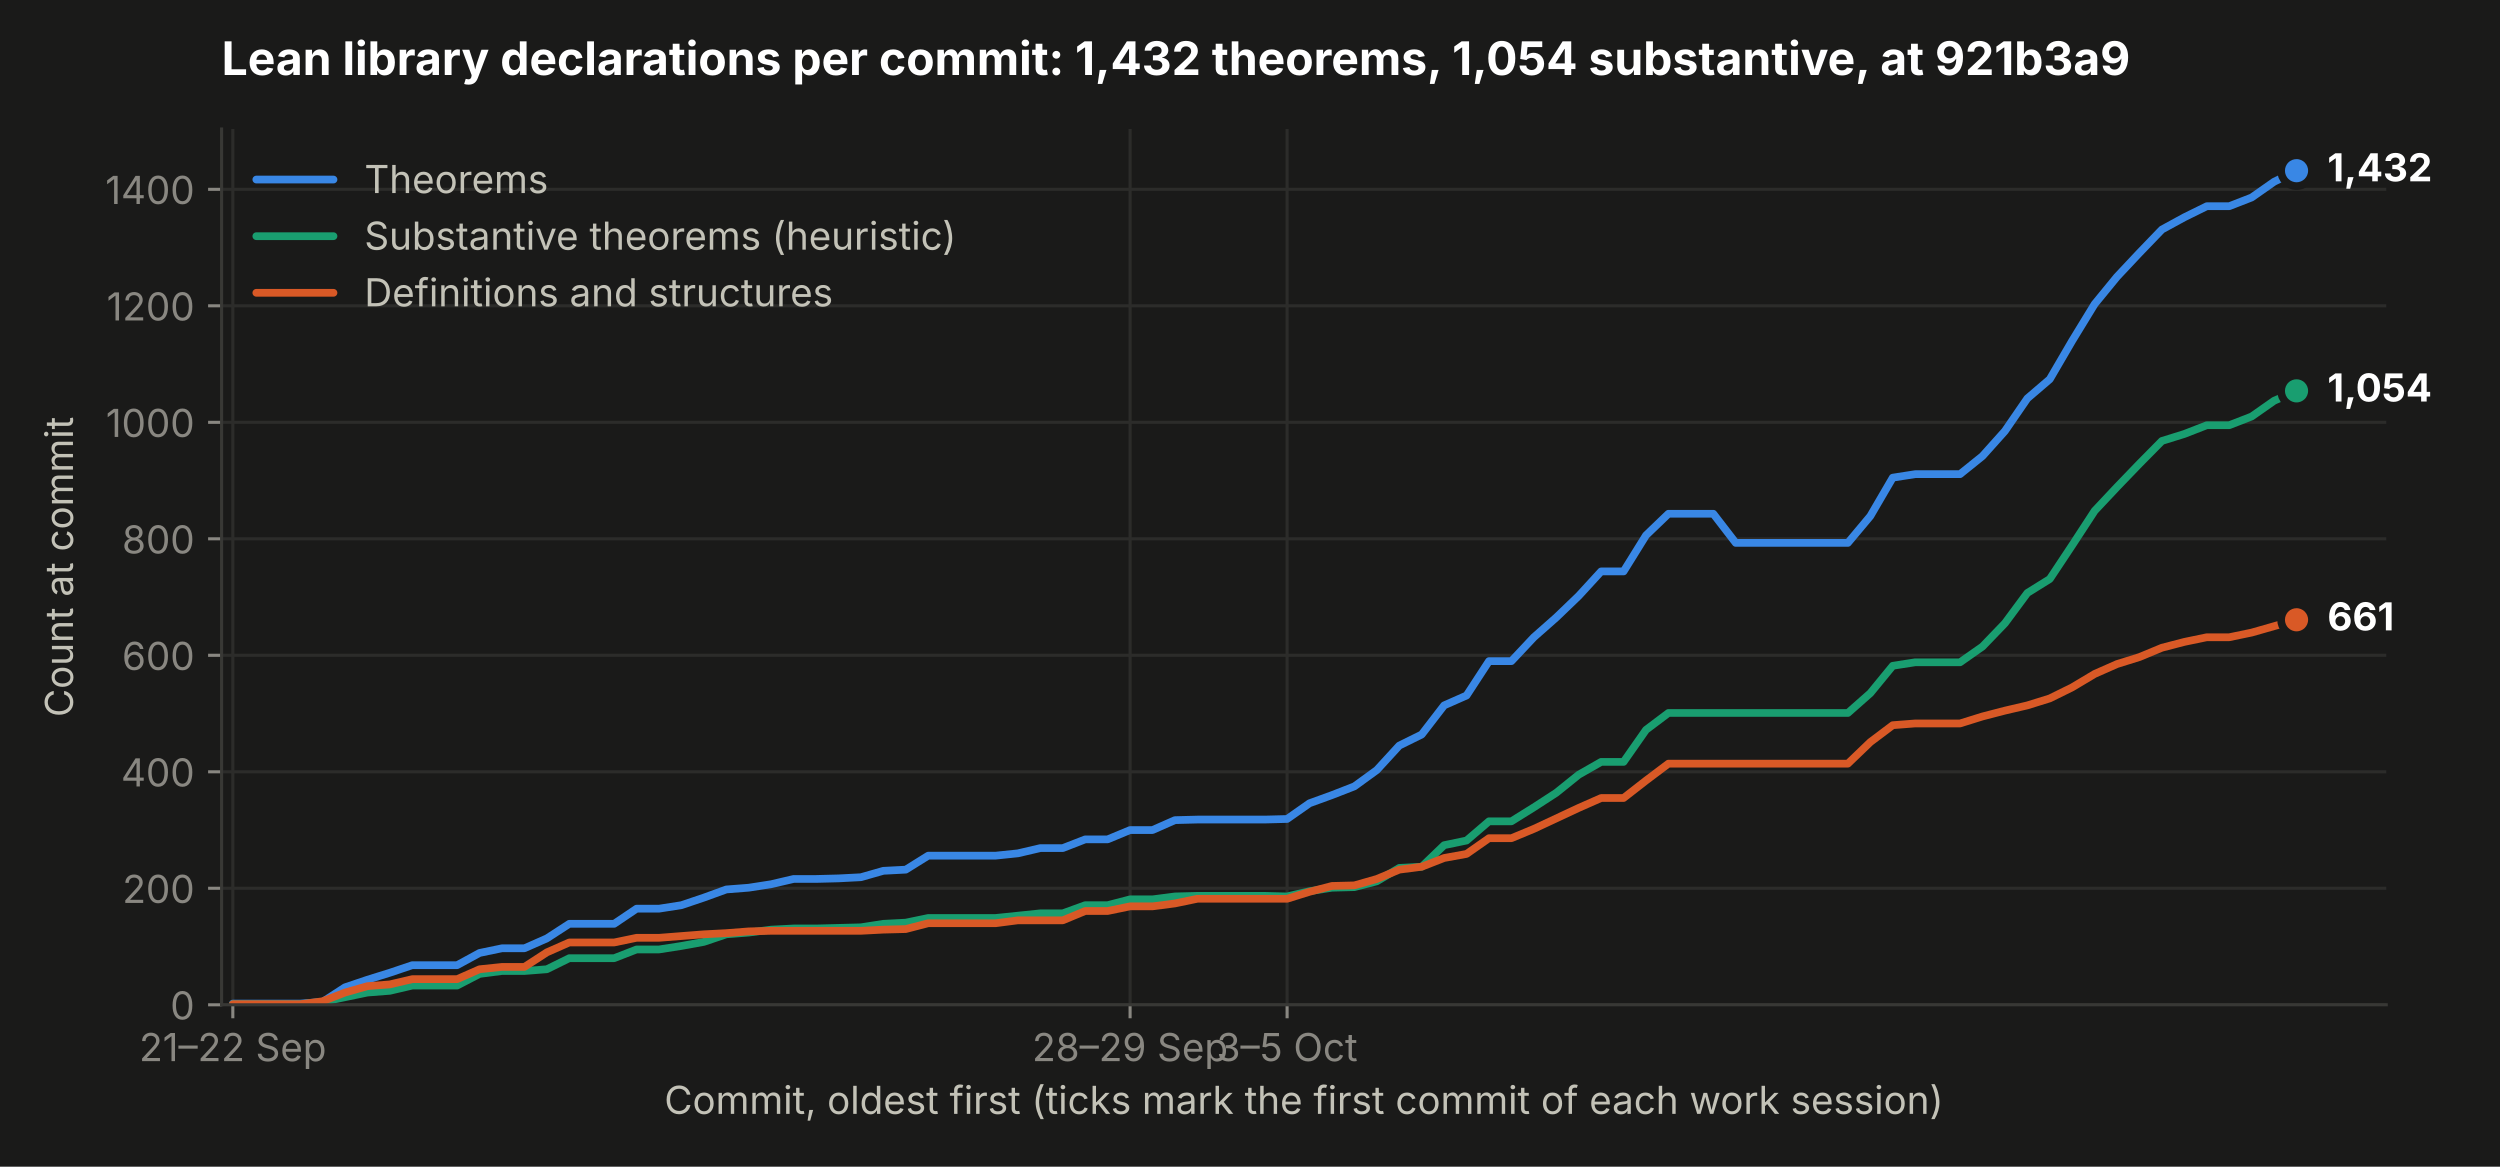
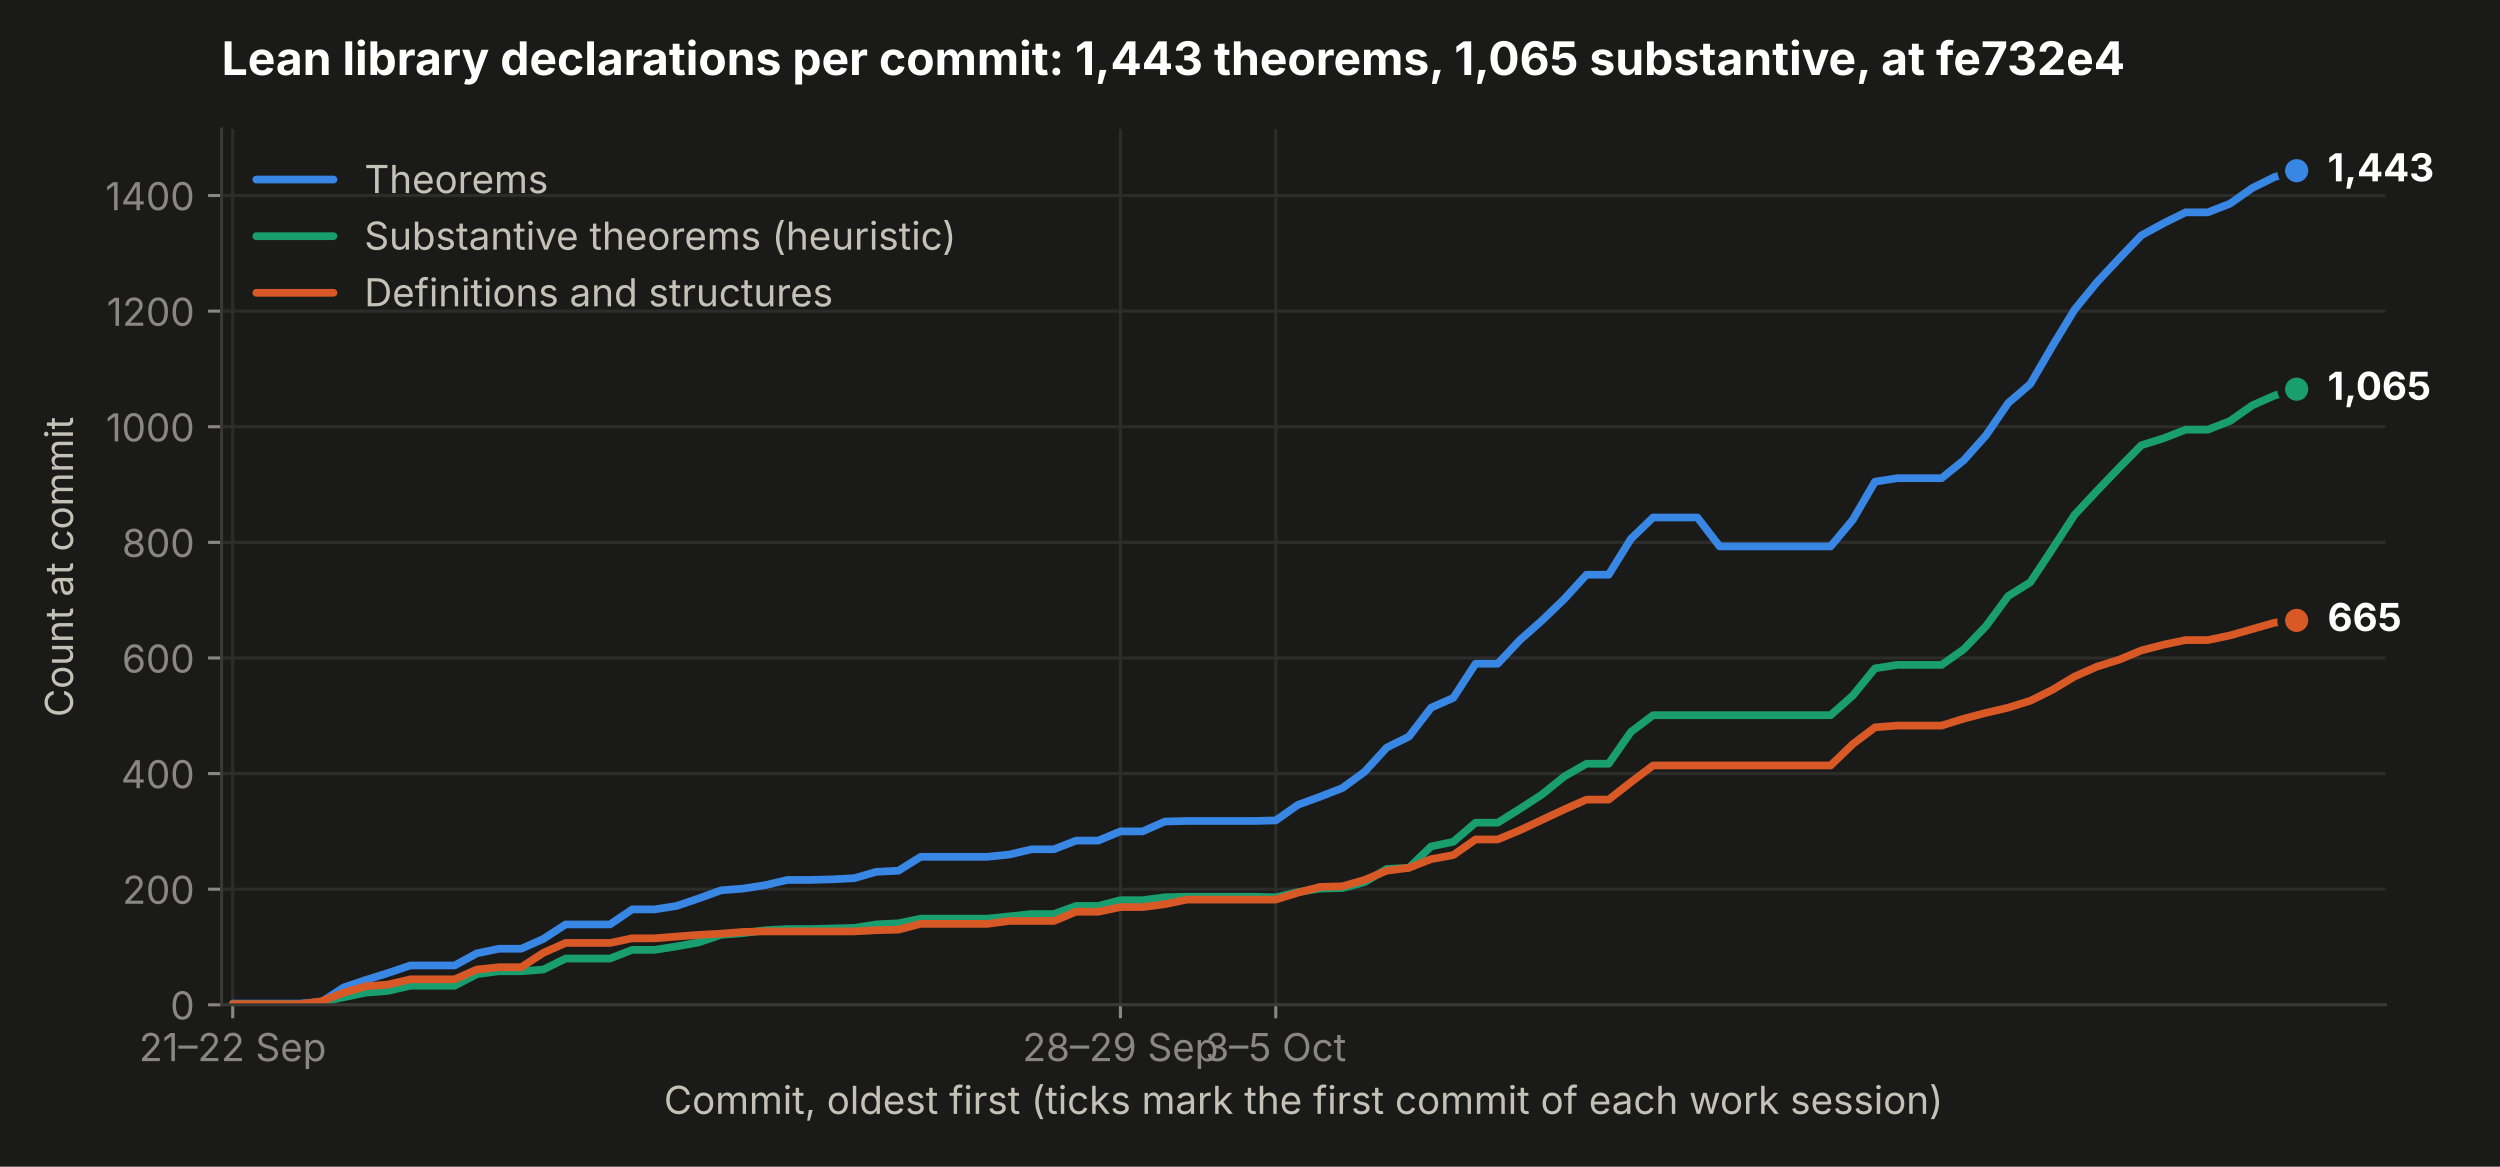
<svg xmlns="http://www.w3.org/2000/svg" xmlns:xlink="http://www.w3.org/1999/xlink" width="648pt" height="302.4pt" viewBox="0 0 648 302.4" version="1.1">
  <defs>
    <style type="text/css">*{stroke-linejoin: round; stroke-linecap: butt}</style>
  </defs>
  <g id="figure_1">
    <g id="patch_1">
      <path d="M 0 302.4 L 648 302.4 L 648 0 L 0 0 z " style="fill: #1a1a19" />
    </g>
    <g id="axes_1">
      <g id="patch_2">
-         <path d="M 57.44 260.44 L 618.517 260.44 L 618.517 33.44 L 57.44 33.44 z " style="fill: #1a1a19" />
+         <path d="M 57.44 260.44 L 618.303 260.44 L 618.303 33.44 L 57.44 33.44 z " style="fill: #1a1a19" />
      </g>
      <g id="matplotlib.axis_1">
        <g id="xtick_1">
          <g id="line2d_1">
-             <path d="M 60.347 260.44 L 60.347 33.44 " clip-path="url(#pb87b8f7777)" style="fill: none; stroke: #2c2c2a; stroke-width: 0.8; stroke-linecap: square" />
+             <path d="M 60.316 260.44 L 60.316 33.44 " clip-path="url(#p4d96515202)" style="fill: none; stroke: #2c2c2a; stroke-width: 0.8; stroke-linecap: square" />
          </g>
          <g id="line2d_2">
            <defs>
              <path id="m02e6627c96" d="M 0 0 L 0 3.5 " style="stroke: #898781; stroke-width: 0.8" />
            </defs>
            <g>
-               <use xlink:href="#m02e6627c96" x="60.347" y="260.44" style="fill: #898781; stroke: #898781; stroke-width: 0.8" />
+               <use xlink:href="#m02e6627c96" x="60.316" y="260.44" style="fill: #898781; stroke: #898781; stroke-width: 0.8" />
            </g>
          </g>
          <g id="text_1">
-             <text style="font-size: 10px; font-family: 'Inter', 'Helvetica Neue', 'Arial', 'DejaVu Sans', sans-serif; text-anchor: middle; fill: #898781" x="60.347" y="275.038" transform="rotate(-0 60.34713 275.0384)">21–22 Sep</text>
+             <text style="font-size: 10px; font-family: 'Inter', 'Helvetica Neue', 'Arial', 'DejaVu Sans', sans-serif; text-anchor: middle; fill: #898781" x="60.316" y="275.038" transform="rotate(-0 60.31622 275.0384)">21–22 Sep</text>
          </g>
        </g>
        <g id="xtick_2">
          <g id="line2d_3">
-             <path d="M 292.918 260.44 L 292.918 33.44 " clip-path="url(#pb87b8f7777)" style="fill: none; stroke: #2c2c2a; stroke-width: 0.8; stroke-linecap: square" />
+             <path d="M 290.414 260.44 L 290.414 33.44 " clip-path="url(#p4d96515202)" style="fill: none; stroke: #2c2c2a; stroke-width: 0.8; stroke-linecap: square" />
          </g>
          <g id="line2d_4">
            <g>
-               <use xlink:href="#m02e6627c96" x="292.918" y="260.44" style="fill: #898781; stroke: #898781; stroke-width: 0.8" />
+               <use xlink:href="#m02e6627c96" x="290.414" y="260.44" style="fill: #898781; stroke: #898781; stroke-width: 0.8" />
            </g>
          </g>
          <g id="text_2">
-             <text style="font-size: 10px; font-family: 'Inter', 'Helvetica Neue', 'Arial', 'DejaVu Sans', sans-serif; text-anchor: middle; fill: #898781" x="292.918" y="275.038" transform="rotate(-0 292.9177 275.0384)">28–29 Sep</text>
+             <text style="font-size: 10px; font-family: 'Inter', 'Helvetica Neue', 'Arial', 'DejaVu Sans', sans-serif; text-anchor: middle; fill: #898781" x="290.414" y="275.038" transform="rotate(-0 290.4139 275.0384)">28–29 Sep</text>
          </g>
        </g>
        <g id="xtick_3">
          <g id="line2d_5">
-             <path d="M 333.618 260.44 L 333.618 33.44 " clip-path="url(#pb87b8f7777)" style="fill: none; stroke: #2c2c2a; stroke-width: 0.8; stroke-linecap: square" />
+             <path d="M 330.681 260.44 L 330.681 33.44 " clip-path="url(#p4d96515202)" style="fill: none; stroke: #2c2c2a; stroke-width: 0.8; stroke-linecap: square" />
          </g>
          <g id="line2d_6">
            <g>
-               <use xlink:href="#m02e6627c96" x="333.618" y="260.44" style="fill: #898781; stroke: #898781; stroke-width: 0.8" />
+               <use xlink:href="#m02e6627c96" x="330.681" y="260.44" style="fill: #898781; stroke: #898781; stroke-width: 0.8" />
            </g>
          </g>
          <g id="text_3">
-             <text style="font-size: 10px; font-family: 'Inter', 'Helvetica Neue', 'Arial', 'DejaVu Sans', sans-serif; text-anchor: middle; fill: #898781" x="333.618" y="275.038" transform="rotate(-0 333.6176 275.0384)">3–5 Oct</text>
+             <text style="font-size: 10px; font-family: 'Inter', 'Helvetica Neue', 'Arial', 'DejaVu Sans', sans-serif; text-anchor: middle; fill: #898781" x="330.681" y="275.038" transform="rotate(-0 330.681 275.0384)">3–5 Oct</text>
          </g>
        </g>
        <g id="text_4">
-           <text style="font-size: 10px; font-family: 'Inter', 'Helvetica Neue', 'Arial', 'DejaVu Sans', sans-serif; text-anchor: middle; fill: #c3c2b7" x="337.978" y="288.717" transform="rotate(-0 337.9783 288.7166)">Commit, oldest first (ticks mark the first commit of each work session)</text>
+           <text style="font-size: 10px; font-family: 'Inter', 'Helvetica Neue', 'Arial', 'DejaVu Sans', sans-serif; text-anchor: middle; fill: #c3c2b7" x="337.872" y="288.717" transform="rotate(-0 337.8715 288.7166)">Commit, oldest first (ticks mark the first commit of each work session)</text>
        </g>
      </g>
      <g id="matplotlib.axis_2">
        <g id="ytick_1">
          <g id="line2d_7">
-             <path d="M 57.44 260.44 L 618.517 260.44 " clip-path="url(#pb87b8f7777)" style="fill: none; stroke: #2c2c2a; stroke-width: 0.8; stroke-linecap: square" />
+             <path d="M 57.44 260.44 L 618.303 260.44 " clip-path="url(#p4d96515202)" style="fill: none; stroke: #2c2c2a; stroke-width: 0.8; stroke-linecap: square" />
          </g>
          <g id="line2d_8">
            <defs>
              <path id="mba09e6026b" d="M 0 0 L -3.5 0 " style="stroke: #898781; stroke-width: 0.8" />
            </defs>
            <g>
              <use xlink:href="#mba09e6026b" x="57.44" y="260.44" style="fill: #898781; stroke: #898781; stroke-width: 0.8" />
            </g>
          </g>
          <g id="text_5">
            <text style="font-size: 10px; font-family: 'Inter', 'Helvetica Neue', 'Arial', 'DejaVu Sans', sans-serif; text-anchor: end; fill: #898781" x="50.44" y="264.239" transform="rotate(-0 50.44 264.2392)">0</text>
          </g>
        </g>
        <g id="ytick_2">
          <g id="line2d_9">
-             <path d="M 57.44 230.245 L 618.517 230.245 " clip-path="url(#pb87b8f7777)" style="fill: none; stroke: #2c2c2a; stroke-width: 0.8; stroke-linecap: square" />
+             <path d="M 57.44 230.475 L 618.303 230.475 " clip-path="url(#p4d96515202)" style="fill: none; stroke: #2c2c2a; stroke-width: 0.8; stroke-linecap: square" />
          </g>
          <g id="line2d_10">
            <g>
-               <use xlink:href="#mba09e6026b" x="57.44" y="230.245" style="fill: #898781; stroke: #898781; stroke-width: 0.8" />
+               <use xlink:href="#mba09e6026b" x="57.44" y="230.475" style="fill: #898781; stroke: #898781; stroke-width: 0.8" />
            </g>
          </g>
          <g id="text_6">
-             <text style="font-size: 10px; font-family: 'Inter', 'Helvetica Neue', 'Arial', 'DejaVu Sans', sans-serif; text-anchor: end; fill: #898781" x="50.44" y="234.044" transform="rotate(-0 50.44 234.044)">200</text>
+             <text style="font-size: 10px; font-family: 'Inter', 'Helvetica Neue', 'Arial', 'DejaVu Sans', sans-serif; text-anchor: end; fill: #898781" x="50.44" y="234.274" transform="rotate(-0 50.44 234.2742)">200</text>
          </g>
        </g>
        <g id="ytick_3">
          <g id="line2d_11">
-             <path d="M 57.44 200.05 L 618.517 200.05 " clip-path="url(#pb87b8f7777)" style="fill: none; stroke: #2c2c2a; stroke-width: 0.8; stroke-linecap: square" />
+             <path d="M 57.44 200.51 L 618.303 200.51 " clip-path="url(#p4d96515202)" style="fill: none; stroke: #2c2c2a; stroke-width: 0.8; stroke-linecap: square" />
          </g>
          <g id="line2d_12">
            <g>
-               <use xlink:href="#mba09e6026b" x="57.44" y="200.05" style="fill: #898781; stroke: #898781; stroke-width: 0.8" />
+               <use xlink:href="#mba09e6026b" x="57.44" y="200.51" style="fill: #898781; stroke: #898781; stroke-width: 0.8" />
            </g>
          </g>
          <g id="text_7">
-             <text style="font-size: 10px; font-family: 'Inter', 'Helvetica Neue', 'Arial', 'DejaVu Sans', sans-serif; text-anchor: end; fill: #898781" x="50.44" y="203.849" transform="rotate(-0 50.44 203.8488)">400</text>
+             <text style="font-size: 10px; font-family: 'Inter', 'Helvetica Neue', 'Arial', 'DejaVu Sans', sans-serif; text-anchor: end; fill: #898781" x="50.44" y="204.309" transform="rotate(-0 50.44 204.3092)">400</text>
          </g>
        </g>
        <g id="ytick_4">
          <g id="line2d_13">
-             <path d="M 57.44 169.854 L 618.517 169.854 " clip-path="url(#pb87b8f7777)" style="fill: none; stroke: #2c2c2a; stroke-width: 0.8; stroke-linecap: square" />
+             <path d="M 57.44 170.545 L 618.303 170.545 " clip-path="url(#p4d96515202)" style="fill: none; stroke: #2c2c2a; stroke-width: 0.8; stroke-linecap: square" />
          </g>
          <g id="line2d_14">
            <g>
-               <use xlink:href="#mba09e6026b" x="57.44" y="169.854" style="fill: #898781; stroke: #898781; stroke-width: 0.8" />
+               <use xlink:href="#mba09e6026b" x="57.44" y="170.545" style="fill: #898781; stroke: #898781; stroke-width: 0.8" />
            </g>
          </g>
          <g id="text_8">
-             <text style="font-size: 10px; font-family: 'Inter', 'Helvetica Neue', 'Arial', 'DejaVu Sans', sans-serif; text-anchor: end; fill: #898781" x="50.44" y="173.654" transform="rotate(-0 50.44 173.6536)">600</text>
+             <text style="font-size: 10px; font-family: 'Inter', 'Helvetica Neue', 'Arial', 'DejaVu Sans', sans-serif; text-anchor: end; fill: #898781" x="50.44" y="174.344" transform="rotate(-0 50.44 174.3442)">600</text>
          </g>
        </g>
        <g id="ytick_5">
          <g id="line2d_15">
-             <path d="M 57.44 139.659 L 618.517 139.659 " clip-path="url(#pb87b8f7777)" style="fill: none; stroke: #2c2c2a; stroke-width: 0.8; stroke-linecap: square" />
+             <path d="M 57.44 140.58 L 618.303 140.58 " clip-path="url(#p4d96515202)" style="fill: none; stroke: #2c2c2a; stroke-width: 0.8; stroke-linecap: square" />
          </g>
          <g id="line2d_16">
            <g>
-               <use xlink:href="#mba09e6026b" x="57.44" y="139.659" style="fill: #898781; stroke: #898781; stroke-width: 0.8" />
+               <use xlink:href="#mba09e6026b" x="57.44" y="140.58" style="fill: #898781; stroke: #898781; stroke-width: 0.8" />
            </g>
          </g>
          <g id="text_9">
-             <text style="font-size: 10px; font-family: 'Inter', 'Helvetica Neue', 'Arial', 'DejaVu Sans', sans-serif; text-anchor: end; fill: #898781" x="50.44" y="143.458" transform="rotate(-0 50.44 143.4584)">800</text>
+             <text style="font-size: 10px; font-family: 'Inter', 'Helvetica Neue', 'Arial', 'DejaVu Sans', sans-serif; text-anchor: end; fill: #898781" x="50.44" y="144.379" transform="rotate(-0 50.44 144.3791)">800</text>
          </g>
        </g>
        <g id="ytick_6">
          <g id="line2d_17">
-             <path d="M 57.44 109.464 L 618.517 109.464 " clip-path="url(#pb87b8f7777)" style="fill: none; stroke: #2c2c2a; stroke-width: 0.8; stroke-linecap: square" />
+             <path d="M 57.44 110.615 L 618.303 110.615 " clip-path="url(#p4d96515202)" style="fill: none; stroke: #2c2c2a; stroke-width: 0.8; stroke-linecap: square" />
          </g>
          <g id="line2d_18">
            <g>
-               <use xlink:href="#mba09e6026b" x="57.44" y="109.464" style="fill: #898781; stroke: #898781; stroke-width: 0.8" />
+               <use xlink:href="#mba09e6026b" x="57.44" y="110.615" style="fill: #898781; stroke: #898781; stroke-width: 0.8" />
            </g>
          </g>
          <g id="text_10">
-             <text style="font-size: 10px; font-family: 'Inter', 'Helvetica Neue', 'Arial', 'DejaVu Sans', sans-serif; text-anchor: end; fill: #898781" x="50.44" y="113.263" transform="rotate(-0 50.44 113.2632)">1000</text>
+             <text style="font-size: 10px; font-family: 'Inter', 'Helvetica Neue', 'Arial', 'DejaVu Sans', sans-serif; text-anchor: end; fill: #898781" x="50.44" y="114.414" transform="rotate(-0 50.44 114.4141)">1000</text>
          </g>
        </g>
        <g id="ytick_7">
          <g id="line2d_19">
-             <path d="M 57.44 79.269 L 618.517 79.269 " clip-path="url(#pb87b8f7777)" style="fill: none; stroke: #2c2c2a; stroke-width: 0.8; stroke-linecap: square" />
+             <path d="M 57.44 80.65 L 618.303 80.65 " clip-path="url(#p4d96515202)" style="fill: none; stroke: #2c2c2a; stroke-width: 0.8; stroke-linecap: square" />
          </g>
          <g id="line2d_20">
            <g>
-               <use xlink:href="#mba09e6026b" x="57.44" y="79.269" style="fill: #898781; stroke: #898781; stroke-width: 0.8" />
+               <use xlink:href="#mba09e6026b" x="57.44" y="80.65" style="fill: #898781; stroke: #898781; stroke-width: 0.8" />
            </g>
          </g>
          <g id="text_11">
-             <text style="font-size: 10px; font-family: 'Inter', 'Helvetica Neue', 'Arial', 'DejaVu Sans', sans-serif; text-anchor: end; fill: #898781" x="50.44" y="83.068" transform="rotate(-0 50.44 83.06799)">1200</text>
+             <text style="font-size: 10px; font-family: 'Inter', 'Helvetica Neue', 'Arial', 'DejaVu Sans', sans-serif; text-anchor: end; fill: #898781" x="50.44" y="84.449" transform="rotate(-0 50.44 84.44911)">1200</text>
          </g>
        </g>
        <g id="ytick_8">
          <g id="line2d_21">
-             <path d="M 57.44 49.074 L 618.517 49.074 " clip-path="url(#pb87b8f7777)" style="fill: none; stroke: #2c2c2a; stroke-width: 0.8; stroke-linecap: square" />
+             <path d="M 57.44 50.685 L 618.303 50.685 " clip-path="url(#p4d96515202)" style="fill: none; stroke: #2c2c2a; stroke-width: 0.8; stroke-linecap: square" />
          </g>
          <g id="line2d_22">
            <g>
-               <use xlink:href="#mba09e6026b" x="57.44" y="49.074" style="fill: #898781; stroke: #898781; stroke-width: 0.8" />
+               <use xlink:href="#mba09e6026b" x="57.44" y="50.685" style="fill: #898781; stroke: #898781; stroke-width: 0.8" />
            </g>
          </g>
          <g id="text_12">
-             <text style="font-size: 10px; font-family: 'Inter', 'Helvetica Neue', 'Arial', 'DejaVu Sans', sans-serif; text-anchor: end; fill: #898781" x="50.44" y="52.873" transform="rotate(-0 50.44 52.87279)">1400</text>
+             <text style="font-size: 10px; font-family: 'Inter', 'Helvetica Neue', 'Arial', 'DejaVu Sans', sans-serif; text-anchor: end; fill: #898781" x="50.44" y="54.484" transform="rotate(-0 50.44 54.48409)">1400</text>
          </g>
        </g>
        <g id="text_13">
          <text style="font-size: 10px; font-family: 'Inter', 'Helvetica Neue', 'Arial', 'DejaVu Sans', sans-serif; text-anchor: middle; fill: #c3c2b7" x="18.91" y="146.94" transform="rotate(-90 18.91031 146.94)">Count at commit</text>
        </g>
      </g>
      <g id="line2d_23">
-         <path d="M 60.347 260.138 L 66.161 260.138 L 71.976 260.138 L 77.79 260.138 L 83.604 259.685 L 89.418 255.911 L 95.233 253.948 L 101.047 252.136 L 106.861 250.174 L 112.676 250.174 L 118.49 250.174 L 124.304 247.003 L 130.118 245.795 L 135.933 245.795 L 141.747 243.229 L 147.561 239.454 L 153.375 239.454 L 159.19 239.454 L 165.004 235.529 L 170.818 235.529 L 176.632 234.623 L 182.447 232.66 L 188.261 230.547 L 194.075 230.094 L 199.889 229.188 L 205.704 227.829 L 211.518 227.829 L 217.332 227.678 L 223.147 227.376 L 228.961 225.716 L 234.775 225.414 L 240.589 221.79 L 246.404 221.79 L 252.218 221.79 L 258.032 221.79 L 263.846 221.186 L 269.661 219.827 L 275.475 219.827 L 281.289 217.563 L 287.103 217.563 L 292.918 215.147 L 298.732 215.147 L 304.546 212.581 L 310.361 212.43 L 316.175 212.43 L 321.989 212.43 L 327.803 212.43 L 333.618 212.279 L 339.432 208.202 L 345.246 206.089 L 351.06 203.824 L 356.875 199.597 L 362.689 193.256 L 368.503 190.387 L 374.317 182.838 L 380.132 180.272 L 385.946 171.364 L 391.76 171.364 L 397.575 165.174 L 403.389 160.041 L 409.203 154.455 L 415.017 148.114 L 420.832 148.114 L 426.646 138.753 L 432.46 133.167 L 438.274 133.167 L 444.089 133.167 L 449.903 140.716 L 455.717 140.716 L 461.531 140.716 L 467.346 140.716 L 473.16 140.716 L 478.974 140.716 L 484.788 133.771 L 490.603 123.807 L 496.417 122.901 L 502.231 122.901 L 508.046 122.901 L 513.86 118.221 L 519.674 111.729 L 525.488 103.274 L 531.303 98.292 L 537.117 88.327 L 542.931 78.816 L 548.745 71.72 L 554.56 65.53 L 560.374 59.491 L 566.188 56.32 L 572.002 53.452 L 577.817 53.452 L 583.631 51.187 L 589.445 47.111 L 595.26 44.242 " clip-path="url(#pb87b8f7777)" style="fill: none; stroke: #3987e5; stroke-width: 2; stroke-linecap: round" />
+         <path d="M 60.316 260.14 L 66.069 260.14 L 71.821 260.14 L 77.574 260.14 L 83.326 259.691 L 89.078 255.945 L 94.831 253.998 L 100.583 252.2 L 106.336 250.252 L 112.088 250.252 L 117.841 250.252 L 123.593 247.106 L 129.346 245.907 L 135.098 245.907 L 140.85 243.36 L 146.603 239.614 L 152.355 239.614 L 158.108 239.614 L 163.86 235.719 L 169.613 235.719 L 175.365 234.82 L 181.117 232.872 L 186.87 230.775 L 192.622 230.325 L 198.375 229.426 L 204.127 228.078 L 209.88 228.078 L 215.632 227.928 L 221.385 227.628 L 227.137 225.98 L 232.889 225.681 L 238.642 222.085 L 244.394 222.085 L 250.147 222.085 L 255.899 222.085 L 261.652 221.485 L 267.404 220.137 L 273.157 220.137 L 278.909 217.89 L 284.661 217.89 L 290.414 215.492 L 296.166 215.492 L 301.919 212.945 L 307.671 212.796 L 313.424 212.796 L 319.176 212.796 L 324.929 212.796 L 330.681 212.646 L 336.433 208.601 L 342.186 206.503 L 347.938 204.256 L 353.691 200.06 L 359.443 193.768 L 365.196 190.921 L 370.948 183.43 L 376.701 180.883 L 382.453 172.043 L 388.205 172.043 L 393.958 165.9 L 399.71 160.806 L 405.463 155.263 L 411.215 148.97 L 416.968 148.97 L 422.72 139.681 L 428.472 134.137 L 434.225 134.137 L 439.977 134.137 L 445.73 141.629 L 451.482 141.629 L 457.235 141.629 L 462.987 141.629 L 468.74 141.629 L 474.492 141.629 L 480.244 134.737 L 485.997 124.848 L 491.749 123.949 L 497.502 123.949 L 503.254 123.949 L 509.007 119.305 L 514.759 112.862 L 520.512 104.472 L 526.264 99.528 L 532.016 89.639 L 537.769 80.2 L 543.521 73.159 L 549.274 67.016 L 555.026 61.023 L 560.779 57.876 L 566.531 55.03 L 572.284 55.03 L 578.036 52.782 L 583.788 48.737 L 589.541 45.89 L 595.293 44.242 " clip-path="url(#p4d96515202)" style="fill: none; stroke: #3987e5; stroke-width: 2; stroke-linecap: round" />
      </g>
      <g id="line2d_24">
        <defs>
          <path id="mac1dc9c99d" d="M 0 4 C 1.061 4 2.078 3.579 2.828 2.828 C 3.579 2.078 4 1.061 4 0 C 4 -1.061 3.579 -2.078 2.828 -2.828 C 2.078 -3.579 1.061 -4 0 -4 C -1.061 -4 -2.078 -3.579 -2.828 -2.828 C -3.579 -2.078 -4 -1.061 -4 0 C -4 1.061 -3.579 2.078 -2.828 2.828 C -2.078 3.579 -1.061 4 0 4 z " style="stroke: #1a1a19; stroke-width: 2" />
        </defs>
-         <g clip-path="url(#pb87b8f7777)">
-           <use xlink:href="#mac1dc9c99d" x="595.26" y="44.242" style="fill: #3987e5; stroke: #1a1a19; stroke-width: 2" />
+         <g clip-path="url(#p4d96515202)">
+           <use xlink:href="#mac1dc9c99d" x="595.293" y="44.242" style="fill: #3987e5; stroke: #1a1a19; stroke-width: 2" />
        </g>
      </g>
      <g id="line2d_25">
-         <path d="M 60.347 260.289 L 66.161 260.289 L 71.976 260.289 L 77.79 260.289 L 83.604 259.685 L 89.418 258.477 L 95.233 257.27 L 101.047 256.817 L 106.861 255.458 L 112.676 255.458 L 118.49 255.458 L 124.304 252.438 L 130.118 251.683 L 135.933 251.683 L 141.747 251.23 L 147.561 248.362 L 153.375 248.362 L 159.19 248.362 L 165.004 246.097 L 170.818 246.097 L 176.632 245.191 L 182.447 244.135 L 188.261 242.172 L 194.075 241.719 L 199.889 240.964 L 205.704 240.662 L 211.518 240.662 L 217.332 240.511 L 223.147 240.36 L 228.961 239.454 L 234.775 239.152 L 240.589 237.945 L 246.404 237.945 L 252.218 237.945 L 258.032 237.945 L 263.846 237.341 L 269.661 236.737 L 275.475 236.737 L 281.289 234.623 L 287.103 234.623 L 292.918 233.113 L 298.732 233.113 L 304.546 232.358 L 310.361 232.207 L 316.175 232.207 L 321.989 232.207 L 327.803 232.207 L 333.618 232.358 L 339.432 231 L 345.246 230.094 L 351.06 229.943 L 356.875 228.433 L 362.689 224.961 L 368.503 224.659 L 374.317 219.073 L 380.132 217.865 L 385.946 212.883 L 391.76 212.883 L 397.575 209.259 L 403.389 205.485 L 409.203 200.804 L 415.017 197.483 L 420.832 197.483 L 426.646 189.179 L 432.46 184.801 L 438.274 184.801 L 444.089 184.801 L 449.903 184.801 L 455.717 184.801 L 461.531 184.801 L 467.346 184.801 L 473.16 184.801 L 478.974 184.801 L 484.788 179.668 L 490.603 172.572 L 496.417 171.666 L 502.231 171.666 L 508.046 171.666 L 513.86 167.59 L 519.674 161.551 L 525.488 153.7 L 531.303 150.077 L 537.117 141.32 L 542.931 132.412 L 548.745 126.222 L 554.56 120.183 L 560.374 114.295 L 566.188 112.483 L 572.002 110.219 L 577.817 110.219 L 583.631 107.954 L 589.445 103.878 L 595.26 101.311 " clip-path="url(#pb87b8f7777)" style="fill: none; stroke: #199e70; stroke-width: 2; stroke-linecap: round" />
+         <path d="M 60.316 260.29 L 66.069 260.29 L 71.821 260.29 L 77.574 260.29 L 83.326 259.691 L 89.078 258.492 L 94.831 257.294 L 100.583 256.844 L 106.336 255.496 L 112.088 255.496 L 117.841 255.496 L 123.593 252.499 L 129.346 251.75 L 135.098 251.75 L 140.85 251.301 L 146.603 248.454 L 152.355 248.454 L 158.108 248.454 L 163.86 246.207 L 169.613 246.207 L 175.365 245.308 L 181.117 244.259 L 186.87 242.311 L 192.622 241.862 L 198.375 241.113 L 204.127 240.813 L 209.88 240.813 L 215.632 240.663 L 221.385 240.513 L 227.137 239.614 L 232.889 239.315 L 238.642 238.116 L 244.394 238.116 L 250.147 238.116 L 255.899 238.116 L 261.652 237.517 L 267.404 236.917 L 273.157 236.917 L 278.909 234.82 L 284.661 234.82 L 290.414 233.322 L 296.166 233.322 L 301.919 232.573 L 307.671 232.423 L 313.424 232.423 L 319.176 232.423 L 324.929 232.423 L 330.681 232.573 L 336.433 231.224 L 342.186 230.325 L 347.938 230.175 L 353.691 228.677 L 359.443 225.231 L 365.196 224.931 L 370.948 219.388 L 376.701 218.189 L 382.453 213.245 L 388.205 213.245 L 393.958 209.649 L 399.71 205.904 L 405.463 201.259 L 411.215 197.963 L 416.968 197.963 L 422.72 189.723 L 428.472 185.378 L 434.225 185.378 L 439.977 185.378 L 445.73 185.378 L 451.482 185.378 L 457.235 185.378 L 462.987 185.378 L 468.74 185.378 L 474.492 185.378 L 480.244 180.284 L 485.997 173.242 L 491.749 172.343 L 497.502 172.343 L 503.254 172.343 L 509.007 168.298 L 514.759 162.305 L 520.512 154.514 L 526.264 150.918 L 532.016 142.228 L 537.769 133.388 L 543.521 127.245 L 549.274 121.252 L 555.026 115.409 L 560.779 113.611 L 566.531 111.364 L 572.284 111.364 L 578.036 109.117 L 583.788 105.071 L 589.541 102.524 L 595.293 100.876 " clip-path="url(#p4d96515202)" style="fill: none; stroke: #199e70; stroke-width: 2; stroke-linecap: round" />
      </g>
      <g id="line2d_26">
        <defs>
          <path id="m722327b75b" d="M 0 4 C 1.061 4 2.078 3.579 2.828 2.828 C 3.579 2.078 4 1.061 4 0 C 4 -1.061 3.579 -2.078 2.828 -2.828 C 2.078 -3.579 1.061 -4 0 -4 C -1.061 -4 -2.078 -3.579 -2.828 -2.828 C -3.579 -2.078 -4 -1.061 -4 0 C -4 1.061 -3.579 2.078 -2.828 2.828 C -2.078 3.579 -1.061 4 0 4 z " style="stroke: #1a1a19; stroke-width: 2" />
        </defs>
-         <g clip-path="url(#pb87b8f7777)">
-           <use xlink:href="#m722327b75b" x="595.26" y="101.311" style="fill: #199e70; stroke: #1a1a19; stroke-width: 2" />
+         <g clip-path="url(#p4d96515202)">
+           <use xlink:href="#m722327b75b" x="595.293" y="100.876" style="fill: #199e70; stroke: #1a1a19; stroke-width: 2" />
        </g>
      </g>
      <g id="line2d_27">
-         <path d="M 60.347 260.289 L 66.161 260.289 L 71.976 260.289 L 77.79 260.289 L 83.604 259.534 L 89.418 257.27 L 95.233 255.609 L 101.047 255.156 L 106.861 253.797 L 112.676 253.797 L 118.49 253.797 L 124.304 251.23 L 130.118 250.627 L 135.933 250.627 L 141.747 246.852 L 147.561 244.286 L 153.375 244.286 L 159.19 244.286 L 165.004 243.078 L 170.818 243.078 L 176.632 242.625 L 182.447 242.172 L 188.261 241.87 L 194.075 241.417 L 199.889 241.266 L 205.704 241.266 L 211.518 241.266 L 217.332 241.266 L 223.147 241.266 L 228.961 240.964 L 234.775 240.813 L 240.589 239.303 L 246.404 239.303 L 252.218 239.303 L 258.032 239.303 L 263.846 238.548 L 269.661 238.548 L 275.475 238.548 L 281.289 236.133 L 287.103 236.133 L 292.918 234.925 L 298.732 234.925 L 304.546 234.17 L 310.361 232.962 L 316.175 232.962 L 321.989 232.962 L 327.803 232.962 L 333.618 232.962 L 339.432 231.151 L 345.246 229.641 L 351.06 229.49 L 356.875 227.829 L 362.689 225.414 L 368.503 224.659 L 374.317 222.394 L 380.132 221.337 L 385.946 217.261 L 391.76 217.261 L 397.575 214.845 L 403.389 212.128 L 409.203 209.41 L 415.017 206.844 L 420.832 206.844 L 426.646 202.314 L 432.46 197.936 L 438.274 197.936 L 444.089 197.936 L 449.903 197.936 L 455.717 197.936 L 461.531 197.936 L 467.346 197.936 L 473.16 197.936 L 478.974 197.936 L 484.788 192.35 L 490.603 187.972 L 496.417 187.519 L 502.231 187.519 L 508.046 187.519 L 513.86 185.707 L 519.674 184.197 L 525.488 182.838 L 531.303 181.027 L 537.117 178.158 L 542.931 174.686 L 548.745 172.119 L 554.56 170.307 L 560.374 167.892 L 566.188 166.382 L 572.002 165.174 L 577.817 165.174 L 583.631 163.966 L 589.445 162.306 L 595.26 160.645 " clip-path="url(#pb87b8f7777)" style="fill: none; stroke: #d95926; stroke-width: 2; stroke-linecap: round" />
+         <path d="M 60.316 260.29 L 66.069 260.29 L 71.821 260.29 L 77.574 260.29 L 83.326 259.541 L 89.078 257.294 L 94.831 255.646 L 100.583 255.196 L 106.336 253.848 L 112.088 253.848 L 117.841 253.848 L 123.593 251.301 L 129.346 250.701 L 135.098 250.701 L 140.85 246.956 L 146.603 244.409 L 152.355 244.409 L 158.108 244.409 L 163.86 243.21 L 169.613 243.21 L 175.365 242.761 L 181.117 242.311 L 186.87 242.012 L 192.622 241.562 L 198.375 241.412 L 204.127 241.412 L 209.88 241.412 L 215.632 241.412 L 221.385 241.412 L 227.137 241.113 L 232.889 240.963 L 238.642 239.464 L 244.394 239.464 L 250.147 239.464 L 255.899 239.464 L 261.652 238.715 L 267.404 238.715 L 273.157 238.715 L 278.909 236.318 L 284.661 236.318 L 290.414 235.12 L 296.166 235.12 L 301.919 234.37 L 307.671 233.172 L 313.424 233.172 L 319.176 233.172 L 324.929 233.172 L 330.681 233.172 L 336.433 231.374 L 342.186 229.876 L 347.938 229.726 L 353.691 228.078 L 359.443 225.681 L 365.196 224.931 L 370.948 222.684 L 376.701 221.635 L 382.453 217.59 L 388.205 217.59 L 393.958 215.193 L 399.71 212.496 L 405.463 209.799 L 411.215 207.252 L 416.968 207.252 L 422.72 202.757 L 428.472 198.412 L 434.225 198.412 L 439.977 198.412 L 445.73 198.412 L 451.482 198.412 L 457.235 198.412 L 462.987 198.412 L 468.74 198.412 L 474.492 198.412 L 480.244 192.869 L 485.997 188.524 L 491.749 188.074 L 497.502 188.074 L 503.254 188.074 L 509.007 186.277 L 514.759 184.778 L 520.512 183.43 L 526.264 181.632 L 532.016 178.785 L 537.769 175.339 L 543.521 172.792 L 549.274 170.994 L 555.026 168.597 L 560.779 167.099 L 566.531 165.9 L 572.284 165.9 L 578.036 164.702 L 583.788 163.054 L 589.541 161.406 L 595.293 160.806 " clip-path="url(#p4d96515202)" style="fill: none; stroke: #d95926; stroke-width: 2; stroke-linecap: round" />
      </g>
      <g id="line2d_28">
        <defs>
          <path id="mbab71778b5" d="M 0 4 C 1.061 4 2.078 3.579 2.828 2.828 C 3.579 2.078 4 1.061 4 0 C 4 -1.061 3.579 -2.078 2.828 -2.828 C 2.078 -3.579 1.061 -4 0 -4 C -1.061 -4 -2.078 -3.579 -2.828 -2.828 C -3.579 -2.078 -4 -1.061 -4 0 C -4 1.061 -3.579 2.078 -2.828 2.828 C -2.078 3.579 -1.061 4 0 4 z " style="stroke: #1a1a19; stroke-width: 2" />
        </defs>
-         <g clip-path="url(#pb87b8f7777)">
-           <use xlink:href="#mbab71778b5" x="595.26" y="160.645" style="fill: #d95926; stroke: #1a1a19; stroke-width: 2" />
+         <g clip-path="url(#p4d96515202)">
+           <use xlink:href="#mbab71778b5" x="595.293" y="160.806" style="fill: #d95926; stroke: #1a1a19; stroke-width: 2" />
        </g>
      </g>
      <g id="patch_3">
        <path d="M 57.44 260.44 L 57.44 33.44 " style="fill: none; stroke: #383835; stroke-width: 0.8; stroke-linejoin: miter; stroke-linecap: square" />
      </g>
      <g id="patch_4">
-         <path d="M 57.44 260.44 L 618.517 260.44 " style="fill: none; stroke: #383835; stroke-width: 0.8; stroke-linejoin: miter; stroke-linecap: square" />
+         <path d="M 57.44 260.44 L 618.303 260.44 " style="fill: none; stroke: #383835; stroke-width: 0.8; stroke-linejoin: miter; stroke-linecap: square" />
      </g>
      <g id="text_14">
-         <text style="font-weight: 700; font-size: 10px; font-family: 'Inter', 'Helvetica Neue', 'Arial', 'DejaVu Sans', sans-serif; text-anchor: start; fill: #ffffff" x="603.26" y="47.002" transform="rotate(-0 603.2595 47.00171)">1,432</text>
+         <text style="font-weight: 700; font-size: 10px; font-family: 'Inter', 'Helvetica Neue', 'Arial', 'DejaVu Sans', sans-serif; text-anchor: start; fill: #ffffff" x="603.293" y="47.002" transform="rotate(-0 603.2933 47.00176)">1,443</text>
      </g>
      <g id="text_15">
-         <text style="font-weight: 700; font-size: 10px; font-family: 'Inter', 'Helvetica Neue', 'Arial', 'DejaVu Sans', sans-serif; text-anchor: start; fill: #ffffff" x="603.26" y="104.071" transform="rotate(-0 603.2595 104.0706)">1,054</text>
+         <text style="font-weight: 700; font-size: 10px; font-family: 'Inter', 'Helvetica Neue', 'Arial', 'DejaVu Sans', sans-serif; text-anchor: start; fill: #ffffff" x="603.293" y="103.636" transform="rotate(-0 603.2933 103.6356)">1,065</text>
      </g>
      <g id="text_16">
-         <text style="font-weight: 700; font-size: 10px; font-family: 'Inter', 'Helvetica Neue', 'Arial', 'DejaVu Sans', sans-serif; text-anchor: start; fill: #ffffff" x="603.26" y="163.404" transform="rotate(-0 603.2595 163.4042)">661</text>
+         <text style="font-weight: 700; font-size: 10px; font-family: 'Inter', 'Helvetica Neue', 'Arial', 'DejaVu Sans', sans-serif; text-anchor: start; fill: #ffffff" x="603.293" y="163.566" transform="rotate(-0 603.2933 163.5657)">665</text>
      </g>
      <g id="text_17">
-         <text style="font-weight: 700; font-size: 12px; font-family: 'Inter', 'Helvetica Neue', 'Arial', 'DejaVu Sans', sans-serif; text-anchor: start; fill: #ffffff" x="57.44" y="19.44" transform="rotate(-0 57.44 19.44)">Lean library declarations per commit: 1,432 theorems, 1,054 substantive, at 921b3a9</text>
+         <text style="font-weight: 700; font-size: 12px; font-family: 'Inter', 'Helvetica Neue', 'Arial', 'DejaVu Sans', sans-serif; text-anchor: start; fill: #ffffff" x="57.44" y="19.44" transform="rotate(-0 57.44 19.44)">Lean library declarations per commit: 1,443 theorems, 1,065 substantive, at fe732e4</text>
      </g>
      <g id="legend_1">
        <g id="line2d_29">
          <path d="M 66.44 46.538 L 76.44 46.538 L 86.44 46.538 " style="fill: none; stroke: #3987e5; stroke-width: 2; stroke-linecap: round" />
        </g>
        <g id="text_18">
          <text style="font-size: 10px; font-family: 'Inter', 'Helvetica Neue', 'Arial', 'DejaVu Sans', sans-serif; text-anchor: start; fill: #c3c2b7" x="94.44" y="50.038" transform="rotate(-0 94.44 50.03844)">Theorems</text>
        </g>
        <g id="line2d_30">
          <path d="M 66.44 61.217 L 76.44 61.217 L 86.44 61.217 " style="fill: none; stroke: #199e70; stroke-width: 2; stroke-linecap: round" />
        </g>
        <g id="text_19">
          <text style="font-size: 10px; font-family: 'Inter', 'Helvetica Neue', 'Arial', 'DejaVu Sans', sans-serif; text-anchor: start; fill: #c3c2b7" x="94.44" y="64.717" transform="rotate(-0 94.44 64.71656)">Substantive theorems (heuristic)</text>
        </g>
        <g id="line2d_31">
          <path d="M 66.44 75.895 L 76.44 75.895 L 86.44 75.895 " style="fill: none; stroke: #d95926; stroke-width: 2; stroke-linecap: round" />
        </g>
        <g id="text_20">
          <text style="font-size: 10px; font-family: 'Inter', 'Helvetica Neue', 'Arial', 'DejaVu Sans', sans-serif; text-anchor: start; fill: #c3c2b7" x="94.44" y="79.395" transform="rotate(-0 94.44 79.39469)">Definitions and structures</text>
        </g>
      </g>
    </g>
  </g>
  <defs>
-     <clipPath id="pb87b8f7777">
-       <rect x="57.44" y="33.44" width="561.077" height="227" />
+     <clipPath id="p4d96515202">
+       <rect x="57.44" y="33.44" width="560.863" height="227" />
    </clipPath>
  </defs>
</svg>
